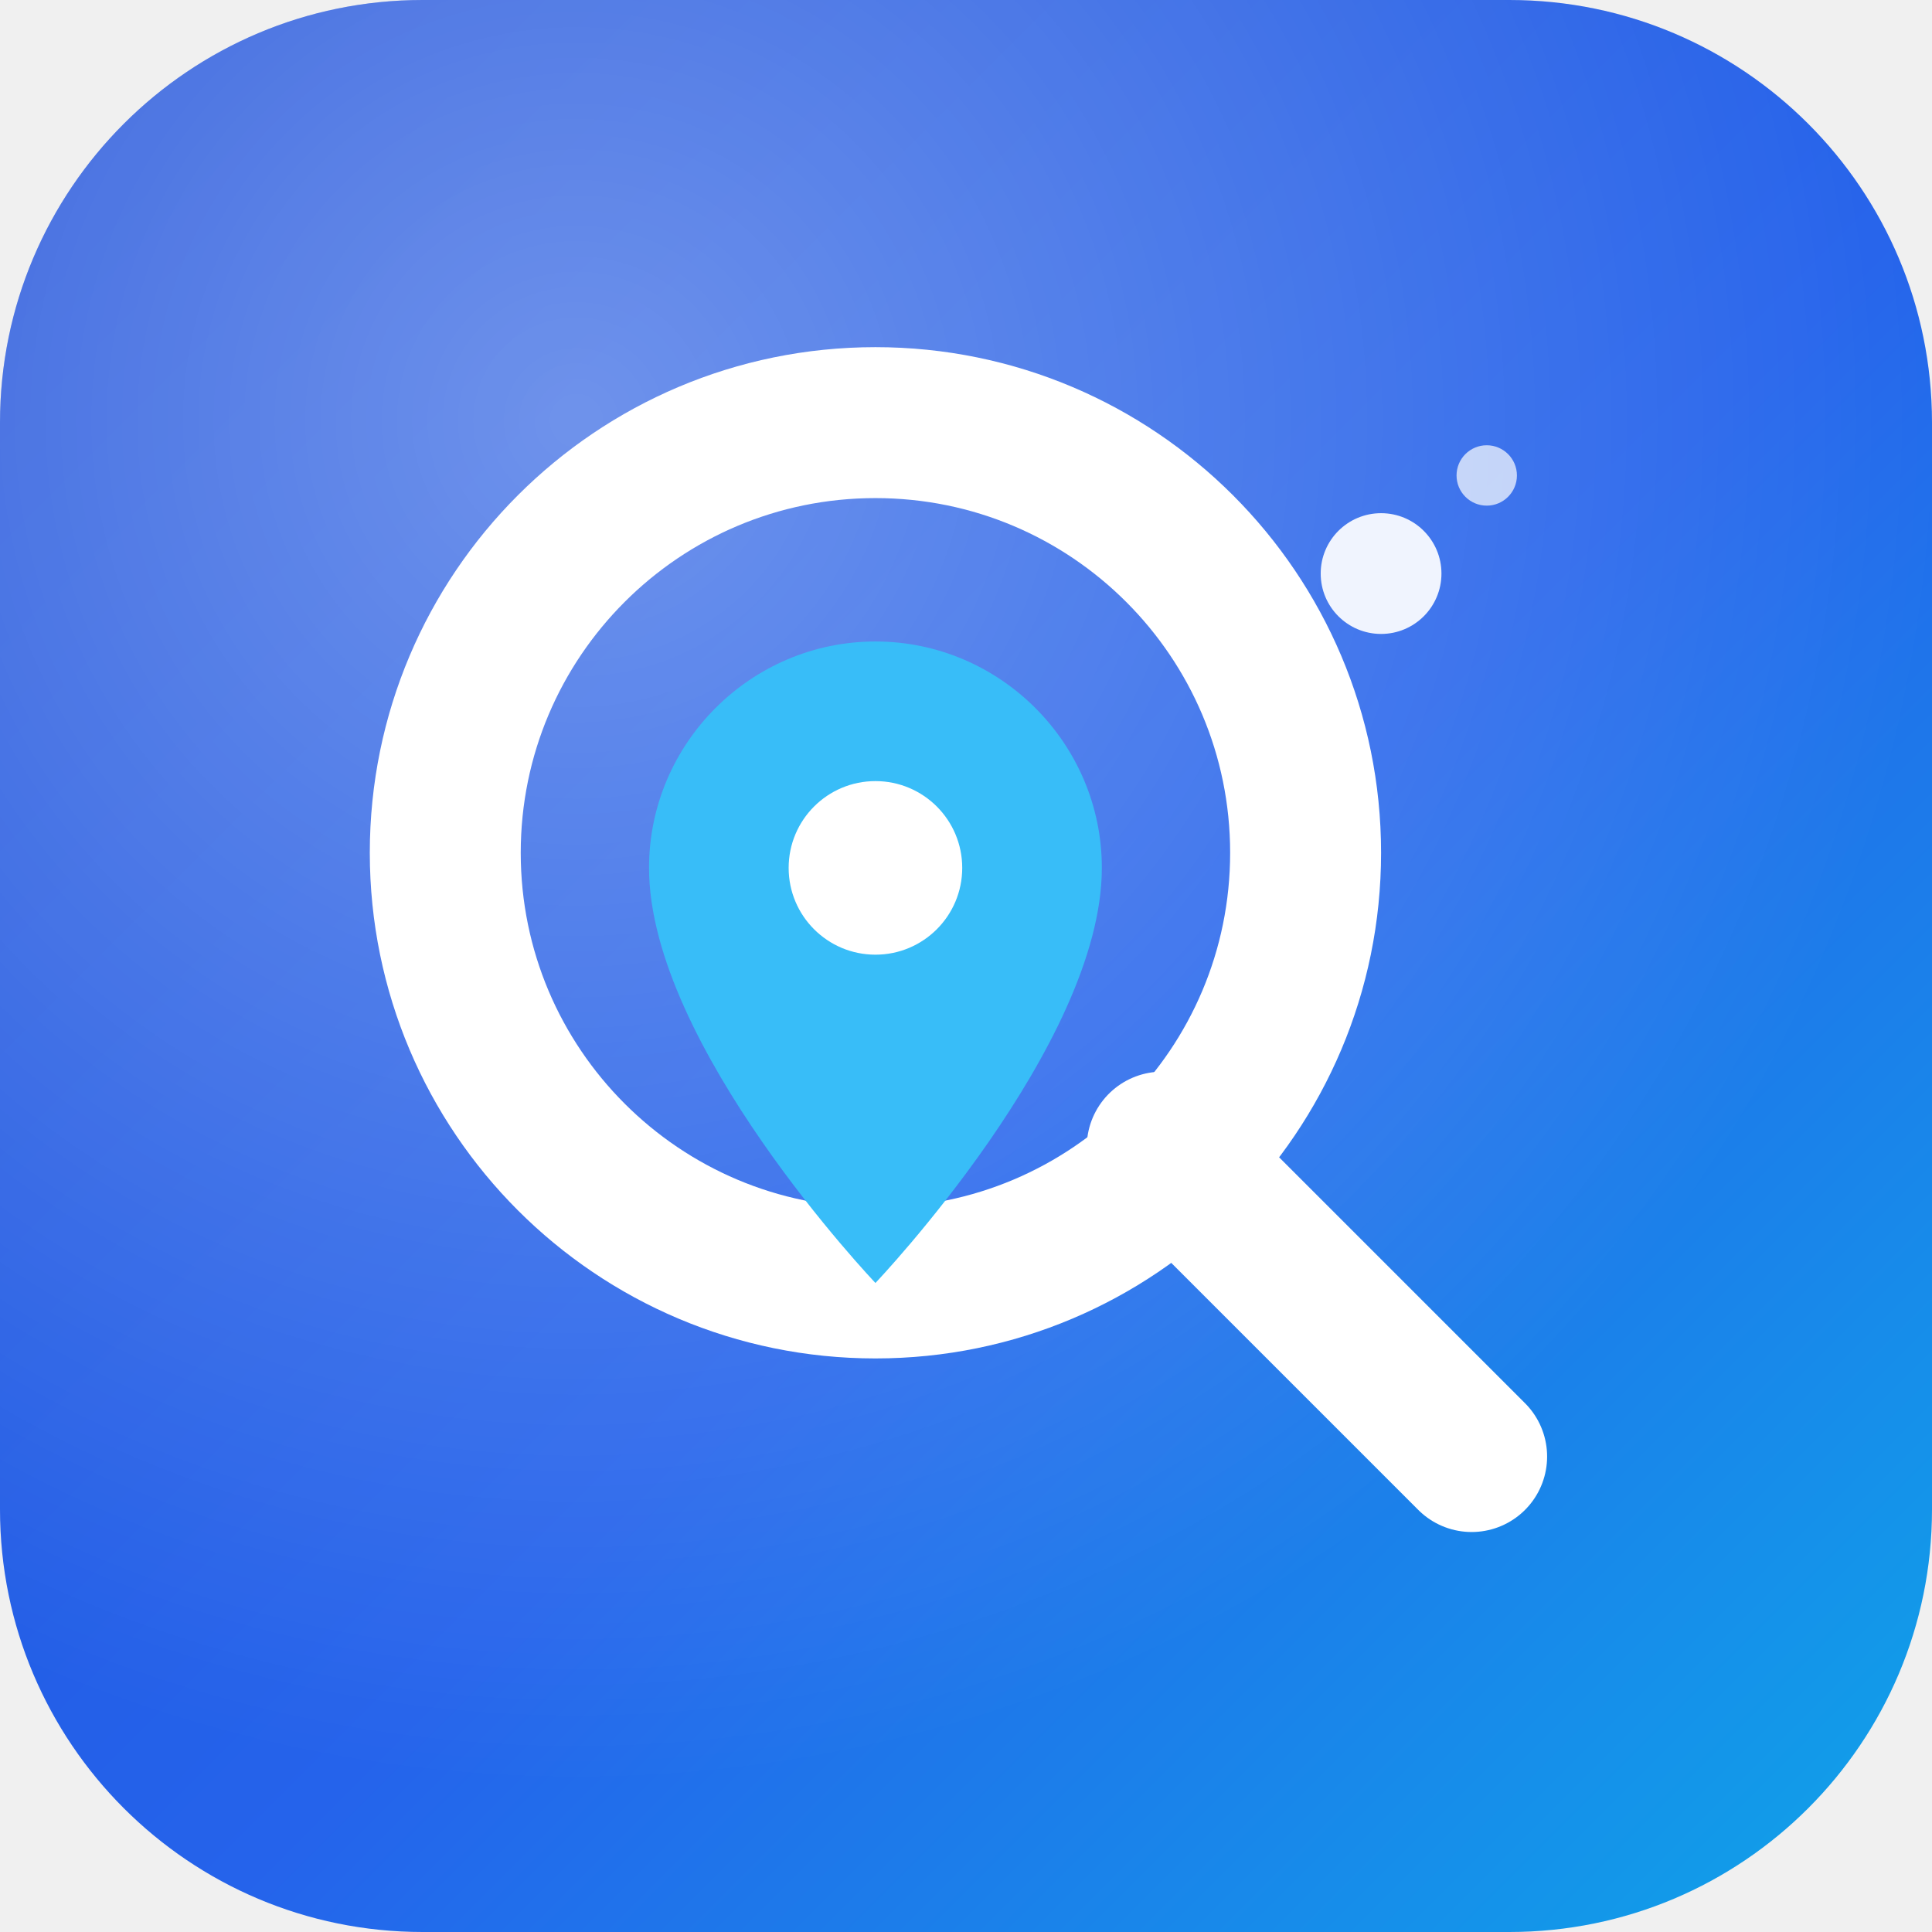
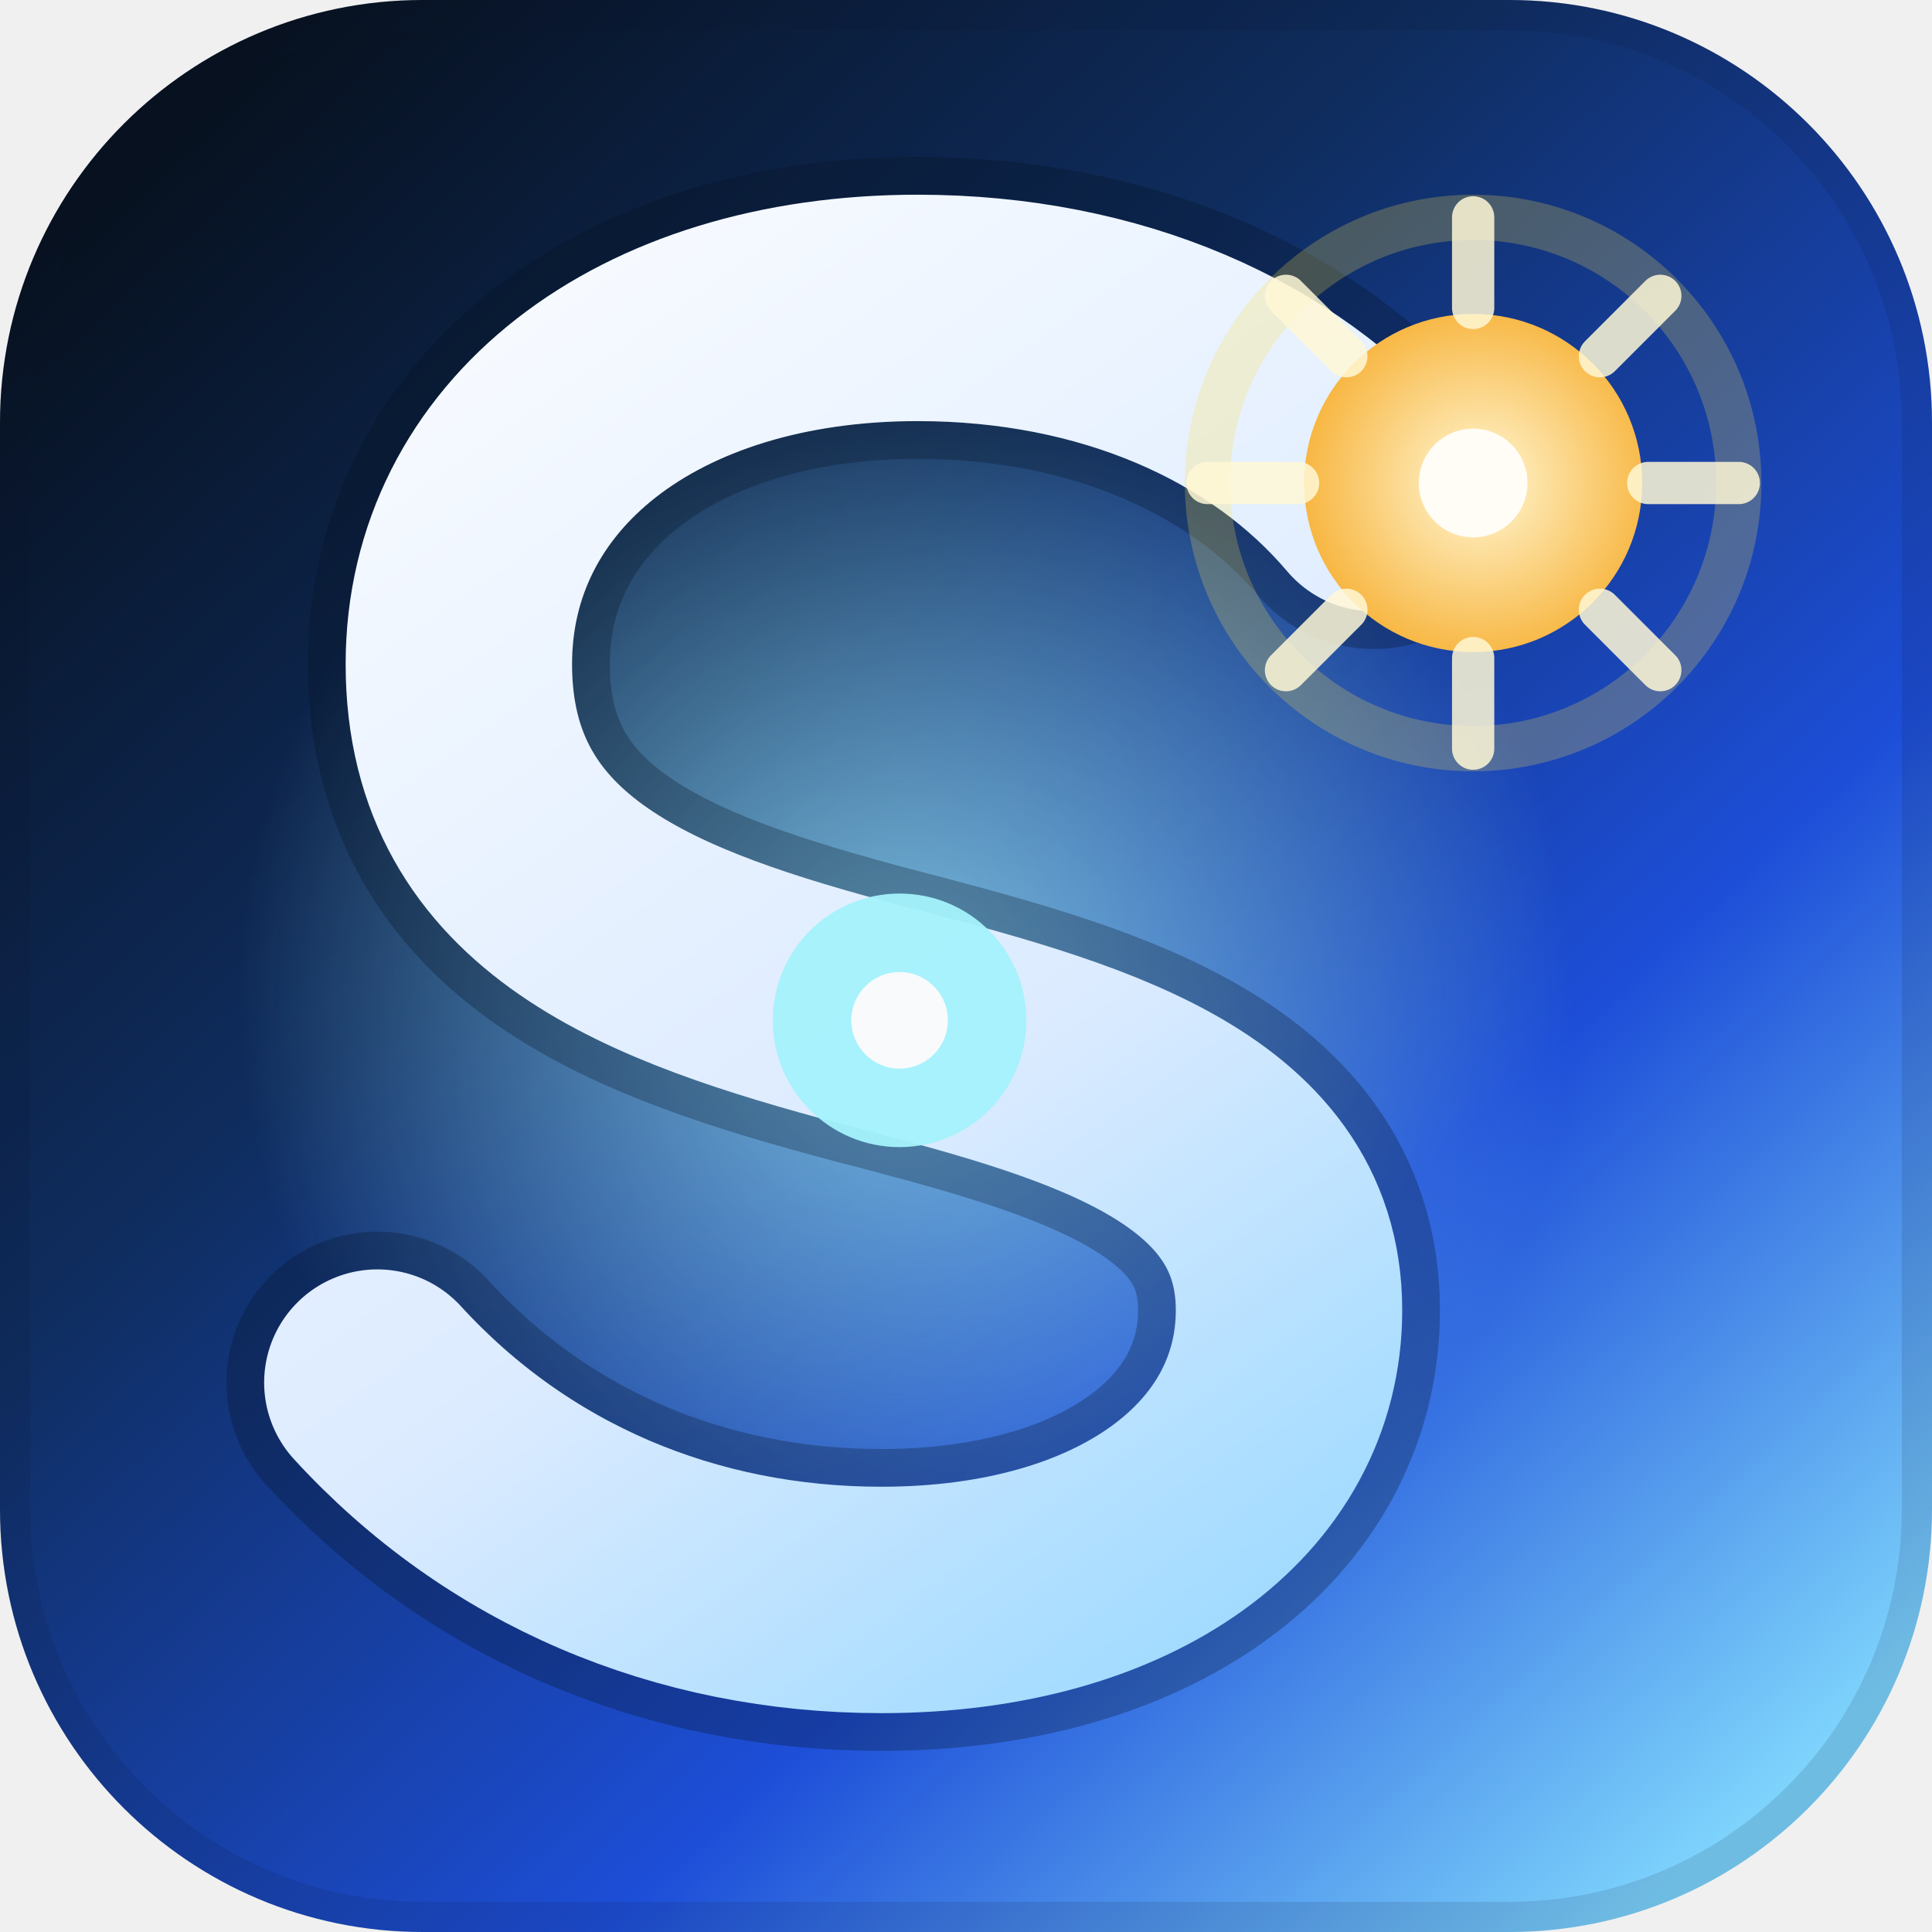
- <svg xmlns="http://www.w3.org/2000/svg" width="512" height="512" viewBox="0 0 512 512">
+ <svg xmlns="http://www.w3.org/2000/svg" width="512" height="512" viewBox="0 0 64 64">
  <defs>
-     <linearGradient id="bg" x1="0%" y1="0%" x2="100%" y2="100%">
-       <stop offset="0%" stop-color="#1d4ed8" />
-       <stop offset="55%" stop-color="#2563eb" />
-       <stop offset="100%" stop-color="#0ea5e9" />
+     <linearGradient id="bg" x1="6" y1="4" x2="58" y2="60" gradientUnits="userSpaceOnUse">
+       <stop offset="0" stop-color="#07111f" />
+       <stop offset="0.34" stop-color="#0f2d5f" />
+       <stop offset="0.7" stop-color="#1d4ed8" />
+       <stop offset="1" stop-color="#7dd3fc" />
    </linearGradient>
-     <radialGradient id="glow" cx="30%" cy="22%" r="70%">
-       <stop offset="0%" stop-color="#ffffff" stop-opacity="0.35" />
-       <stop offset="100%" stop-color="#ffffff" stop-opacity="0" />
+     <linearGradient id="stroke" x1="14" y1="10" x2="45" y2="54" gradientUnits="userSpaceOnUse">
+       <stop offset="0" stop-color="#f8fbff" />
+       <stop offset="0.58" stop-color="#dcebff" />
+       <stop offset="1" stop-color="#9ad9ff" />
+     </linearGradient>
+     <radialGradient id="glow" cx="0" cy="0" r="1" gradientUnits="userSpaceOnUse" gradientTransform="translate(30 33) rotate(90) scale(22)">
+       <stop offset="0" stop-color="#a5f3fc" stop-opacity="0.7" />
+       <stop offset="1" stop-color="#a5f3fc" stop-opacity="0" />
+     </radialGradient>
+     <radialGradient id="beacon" cx="0" cy="0" r="1" gradientUnits="userSpaceOnUse" gradientTransform="translate(49 16) rotate(90) scale(8)">
+       <stop offset="0" stop-color="#fff8d6" />
+       <stop offset="1" stop-color="#f59e0b" />
    </radialGradient>
  </defs>
-   <rect width="512" height="512" rx="112" fill="url(#bg)" />
-   <rect width="512" height="512" rx="112" fill="url(#glow)" />
-   <circle cx="232" cy="226" r="114" fill="none" stroke="#ffffff" stroke-width="40" />
-   <line x1="308" y1="304" x2="390" y2="386" stroke="#ffffff" stroke-width="40" stroke-linecap="round" />
-   <path d="M232 170c-33 0-60 27-60 60 0 47 60 110 60 110s60-63 60-110c0-33-27-60-60-60z" fill="#38bdf8" />
-   <circle cx="232" cy="230" r="23" fill="#ffffff" />
-   <circle cx="366" cy="152" r="16" fill="#ffffff" fill-opacity="0.92" />
-   <circle cx="394" cy="126" r="8" fill="#ffffff" fill-opacity="0.7" />
+   <rect width="64" height="64" rx="14" fill="url(#bg)" />
+   <rect x="0.5" y="0.5" width="63" height="63" rx="13.5" fill="none" stroke="rgba(15,23,42,0.12)" />
+   <path d="M0 0h64v64H0z" fill="url(#glow)" />
+   <path d="M45.5 16.5C42.2 12.6 36.8 10.2 30.4 10.2C21.4 10.2 15.2 15.1 15.2 22C15.2 29.4 21.7 31.7 28.8 33.6C35.7 35.4 42.7 37.2 42.7 43.4C42.7 49 37.3 53 29.2 53C22.7 53 16.8 50.5 12.5 45.8" fill="none" stroke="rgba(7,17,31,0.28)" stroke-width="10" stroke-linecap="round" stroke-linejoin="round" />
+   <path d="M45.5 16.5C42.2 12.6 36.8 10.2 30.4 10.2C21.4 10.2 15.2 15.1 15.2 22C15.2 29.4 21.7 31.7 28.8 33.6C35.7 35.4 42.7 37.2 42.7 43.4C42.7 49 37.3 53 29.2 53C22.7 53 16.8 50.5 12.5 45.8" fill="none" stroke="url(#stroke)" stroke-width="7.5" stroke-linecap="round" stroke-linejoin="round" />
+   <circle cx="48.8" cy="16" r="8.8" fill="none" stroke="rgba(253,224,71,0.24)" stroke-width="1.5" />
+   <circle cx="48.8" cy="16" r="5.6" fill="url(#beacon)" />
+   <circle cx="48.8" cy="16" r="1.8" fill="#fffdf5" />
+   <path d="M48.8 7.2V10.2M48.8 21.8V24.8M57.6 16H54.6M43 16H40M55 9.8L53 11.8M55 22.2L53 20.2M42.6 9.8L44.6 11.8M42.6 22.2L44.6 20.2" stroke="rgba(255,248,214,0.85)" stroke-width="1.4" stroke-linecap="round" />
+   <circle cx="29.8" cy="33.8" r="4.2" fill="#a5f3fc" fill-opacity="0.95" />
+   <circle cx="29.8" cy="33.8" r="1.6" fill="#f8fafc" />
</svg>
